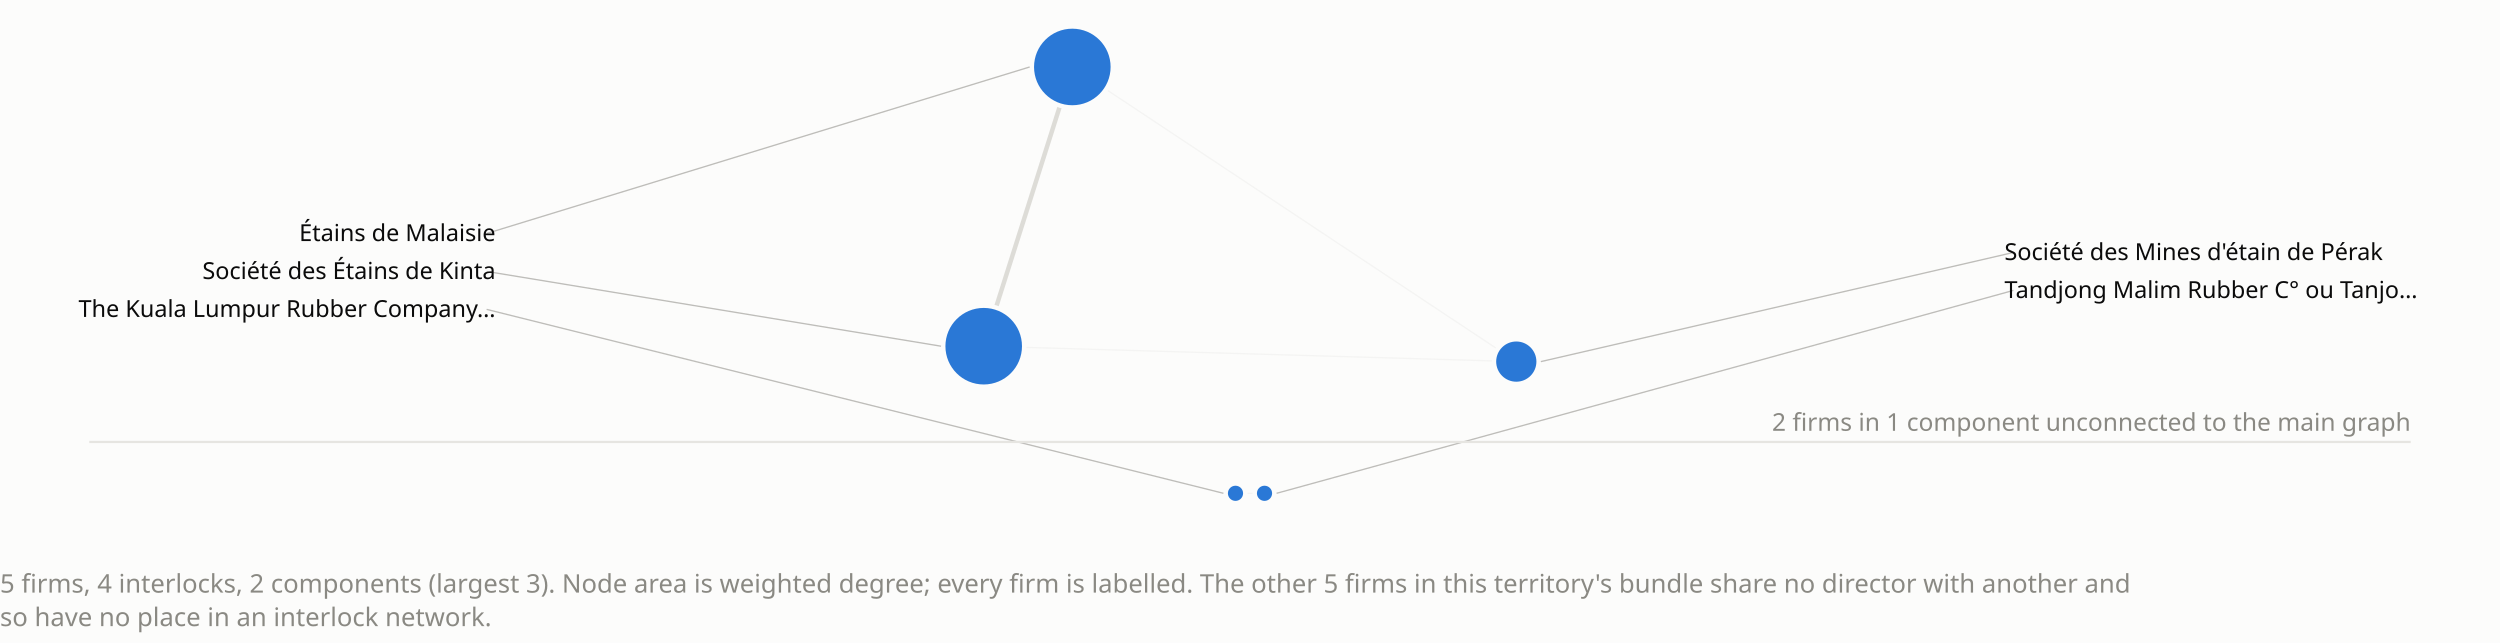
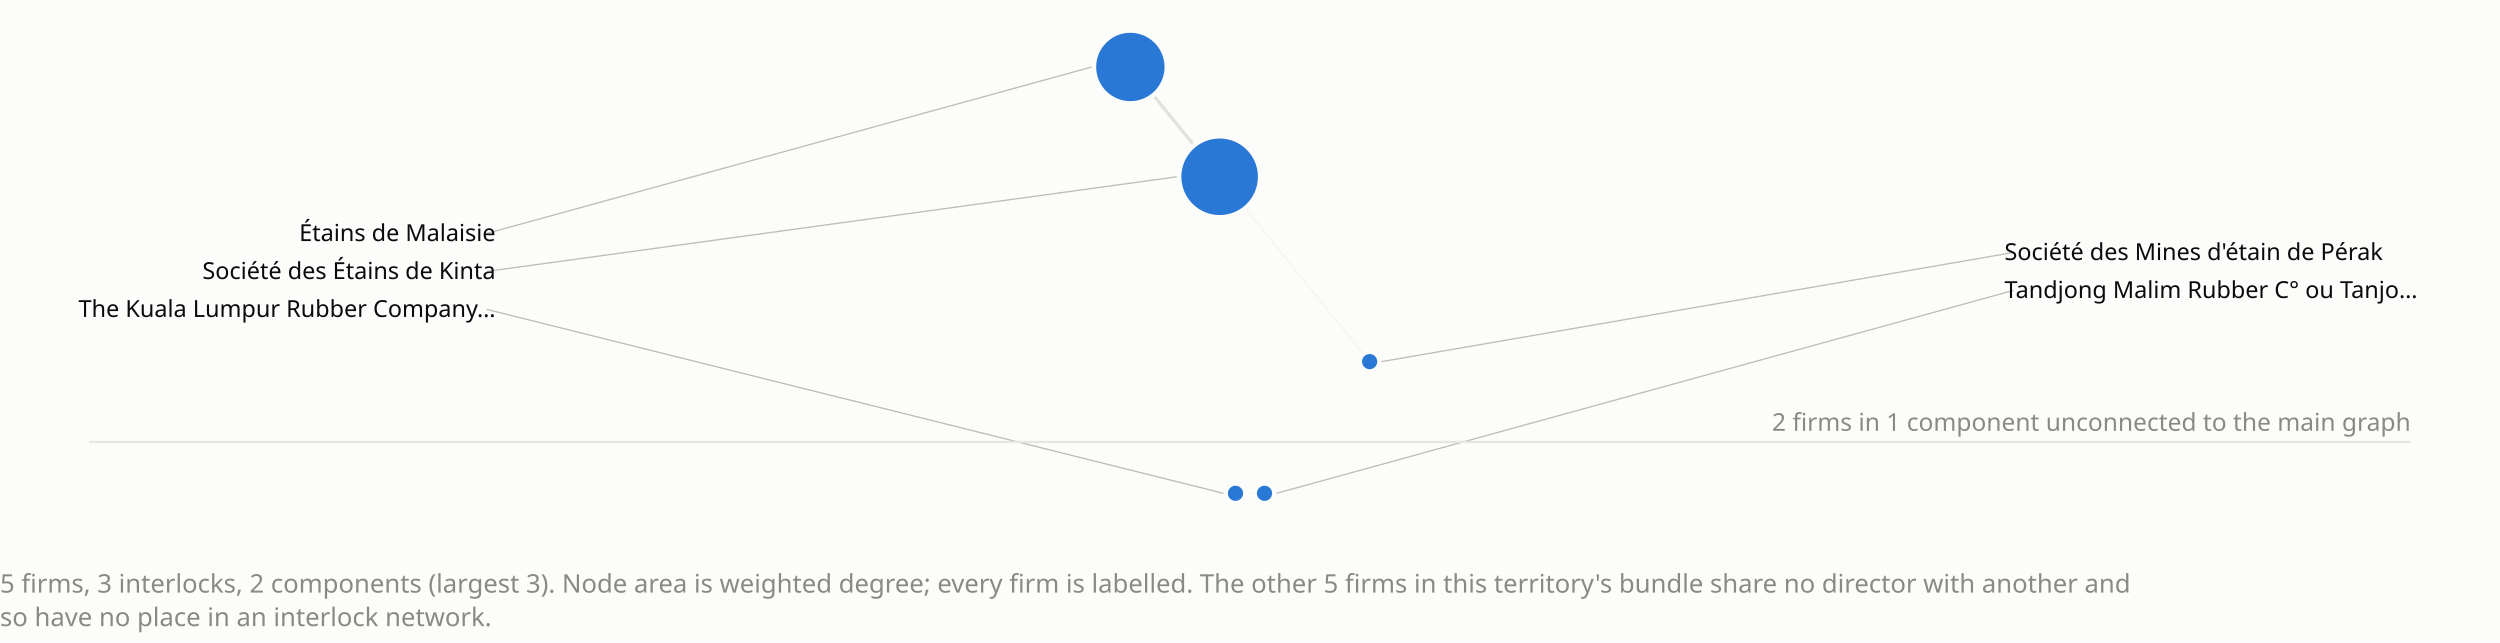
<svg xmlns="http://www.w3.org/2000/svg" viewBox="0 0 1120 288" width="1120" height="288" role="img" aria-label="Malaya interlock network">
  <rect width="1120" height="288" fill="#fcfcfb" />
  <g stroke="#c9c8c2" fill="none">
-     <path d="M440.7 155.1L480.4 30.0" stroke-width="2.00" stroke-opacity="0.620" />
-     <path d="M440.7 155.1L679.3 162.0M480.4 30.0L679.3 162.0M553.5 221.0L566.5 221.0" stroke-width="0.60" stroke-opacity="0.160" />
+     <path d="M546.4 79.2L506.4 30.0" stroke-width="1.44" stroke-opacity="0.520" />
+     <path d="M546.4 79.2L613.6 162.0M553.5 221.0L566.5 221.0" stroke-width="0.60" stroke-opacity="0.160" />
  </g>
  <g>
-     <circle class="nd" data-id="etainskinta" cx="440.7" cy="155.1" r="18.15" fill="#2a78d6" stroke="#fcfcfb" stroke-width="2" />
-     <circle class="nd" data-id="etainsmalaisie" cx="480.4" cy="30.0" r="18.15" fill="#2a78d6" stroke="#fcfcfb" stroke-width="2" />
-     <circle class="nd" data-id="minesetainperak" cx="679.3" cy="162.0" r="10.01" fill="#2a78d6" stroke="#fcfcfb" stroke-width="2" />
+     <circle class="nd" data-id="etainskinta" cx="546.4" cy="79.2" r="18.15" fill="#2a78d6" stroke="#fcfcfb" stroke-width="2" />
+     <circle class="nd" data-id="etainsmalaisie" cx="506.4" cy="30.0" r="16.31" fill="#2a78d6" stroke="#fcfcfb" stroke-width="2" />
+     <circle class="nd" data-id="minesetainperak" cx="613.6" cy="162.0" r="4.40" fill="#2a78d6" stroke="#fcfcfb" stroke-width="2" />
    <circle class="nd" data-id="kualalumpurrubbercompanyltd" cx="553.5" cy="221.0" r="4.40" fill="#2a78d6" stroke="#fcfcfb" stroke-width="2" />
    <circle class="nd" data-id="tandjongmalimrubbercoutanjongmalimrubberc" cx="566.5" cy="221.0" r="4.40" fill="#2a78d6" stroke="#fcfcfb" stroke-width="2" />
  </g>
-   <line x1="218.0" y1="104.6" x2="461.3" y2="30.0" stroke="#8a8983" stroke-width="0.6" stroke-opacity="0.55" />
-   <line x1="218.0" y1="121.6" x2="421.6" y2="155.1" stroke="#8a8983" stroke-width="0.6" stroke-opacity="0.55" />
+   <line x1="218.0" y1="104.6" x2="489.1" y2="30.0" stroke="#8a8983" stroke-width="0.6" stroke-opacity="0.55" />
+   <line x1="218.0" y1="121.6" x2="527.2" y2="79.2" stroke="#8a8983" stroke-width="0.6" stroke-opacity="0.55" />
  <line x1="218.0" y1="138.6" x2="548.1" y2="221.0" stroke="#8a8983" stroke-width="0.6" stroke-opacity="0.55" />
-   <line x1="902.0" y1="113.1" x2="690.3" y2="162.0" stroke="#8a8983" stroke-width="0.6" stroke-opacity="0.55" />
+   <line x1="902.0" y1="113.1" x2="619.0" y2="162.0" stroke="#8a8983" stroke-width="0.6" stroke-opacity="0.55" />
  <line x1="902.0" y1="130.1" x2="571.9" y2="221.0" stroke="#8a8983" stroke-width="0.6" stroke-opacity="0.55" />
  <g font-size="10.5" font-family="ui-sans-serif,system-ui,sans-serif" fill="#0b0b0b">
    <text x="222.0" y="108.0" text-anchor="end">Étains de Malaisie</text>
    <text x="222.0" y="125.0" text-anchor="end">Société des Étains de Kinta</text>
    <text x="222.0" y="142.0" text-anchor="end">The Kuala Lumpur Rubber Company…</text>
    <text x="898.0" y="116.5" text-anchor="start">Société des Mines d'étain de Pérak</text>
    <text x="898.0" y="133.5" text-anchor="start">Tandjong Malim Rubber C° ou Tanjo…</text>
  </g>
  <line x1="40" y1="198" x2="1080" y2="198" stroke="#e6e5e1" stroke-width="1" />
  <text x="1080" y="193" text-anchor="end" font-size="11" font-family="ui-sans-serif,system-ui,sans-serif" fill="#8a8983">2 firms in 1 component unconnected to the main graph</text>
  <g font-size="11.5" font-family="ui-sans-serif,system-ui,sans-serif" fill="#8a8983">
-     <text x="0" y="265.5">5 firms, 4 interlocks, 2 components (largest 3). Node area is weighted degree; every firm is labelled. The other 5 firms in this territory's bundle share no director with another and</text>
+     <text x="0" y="265.5">5 firms, 3 interlocks, 2 components (largest 3). Node area is weighted degree; every firm is labelled. The other 5 firms in this territory's bundle share no director with another and</text>
    <text x="0" y="280.5">so have no place in an interlock network.</text>
  </g>
</svg>
